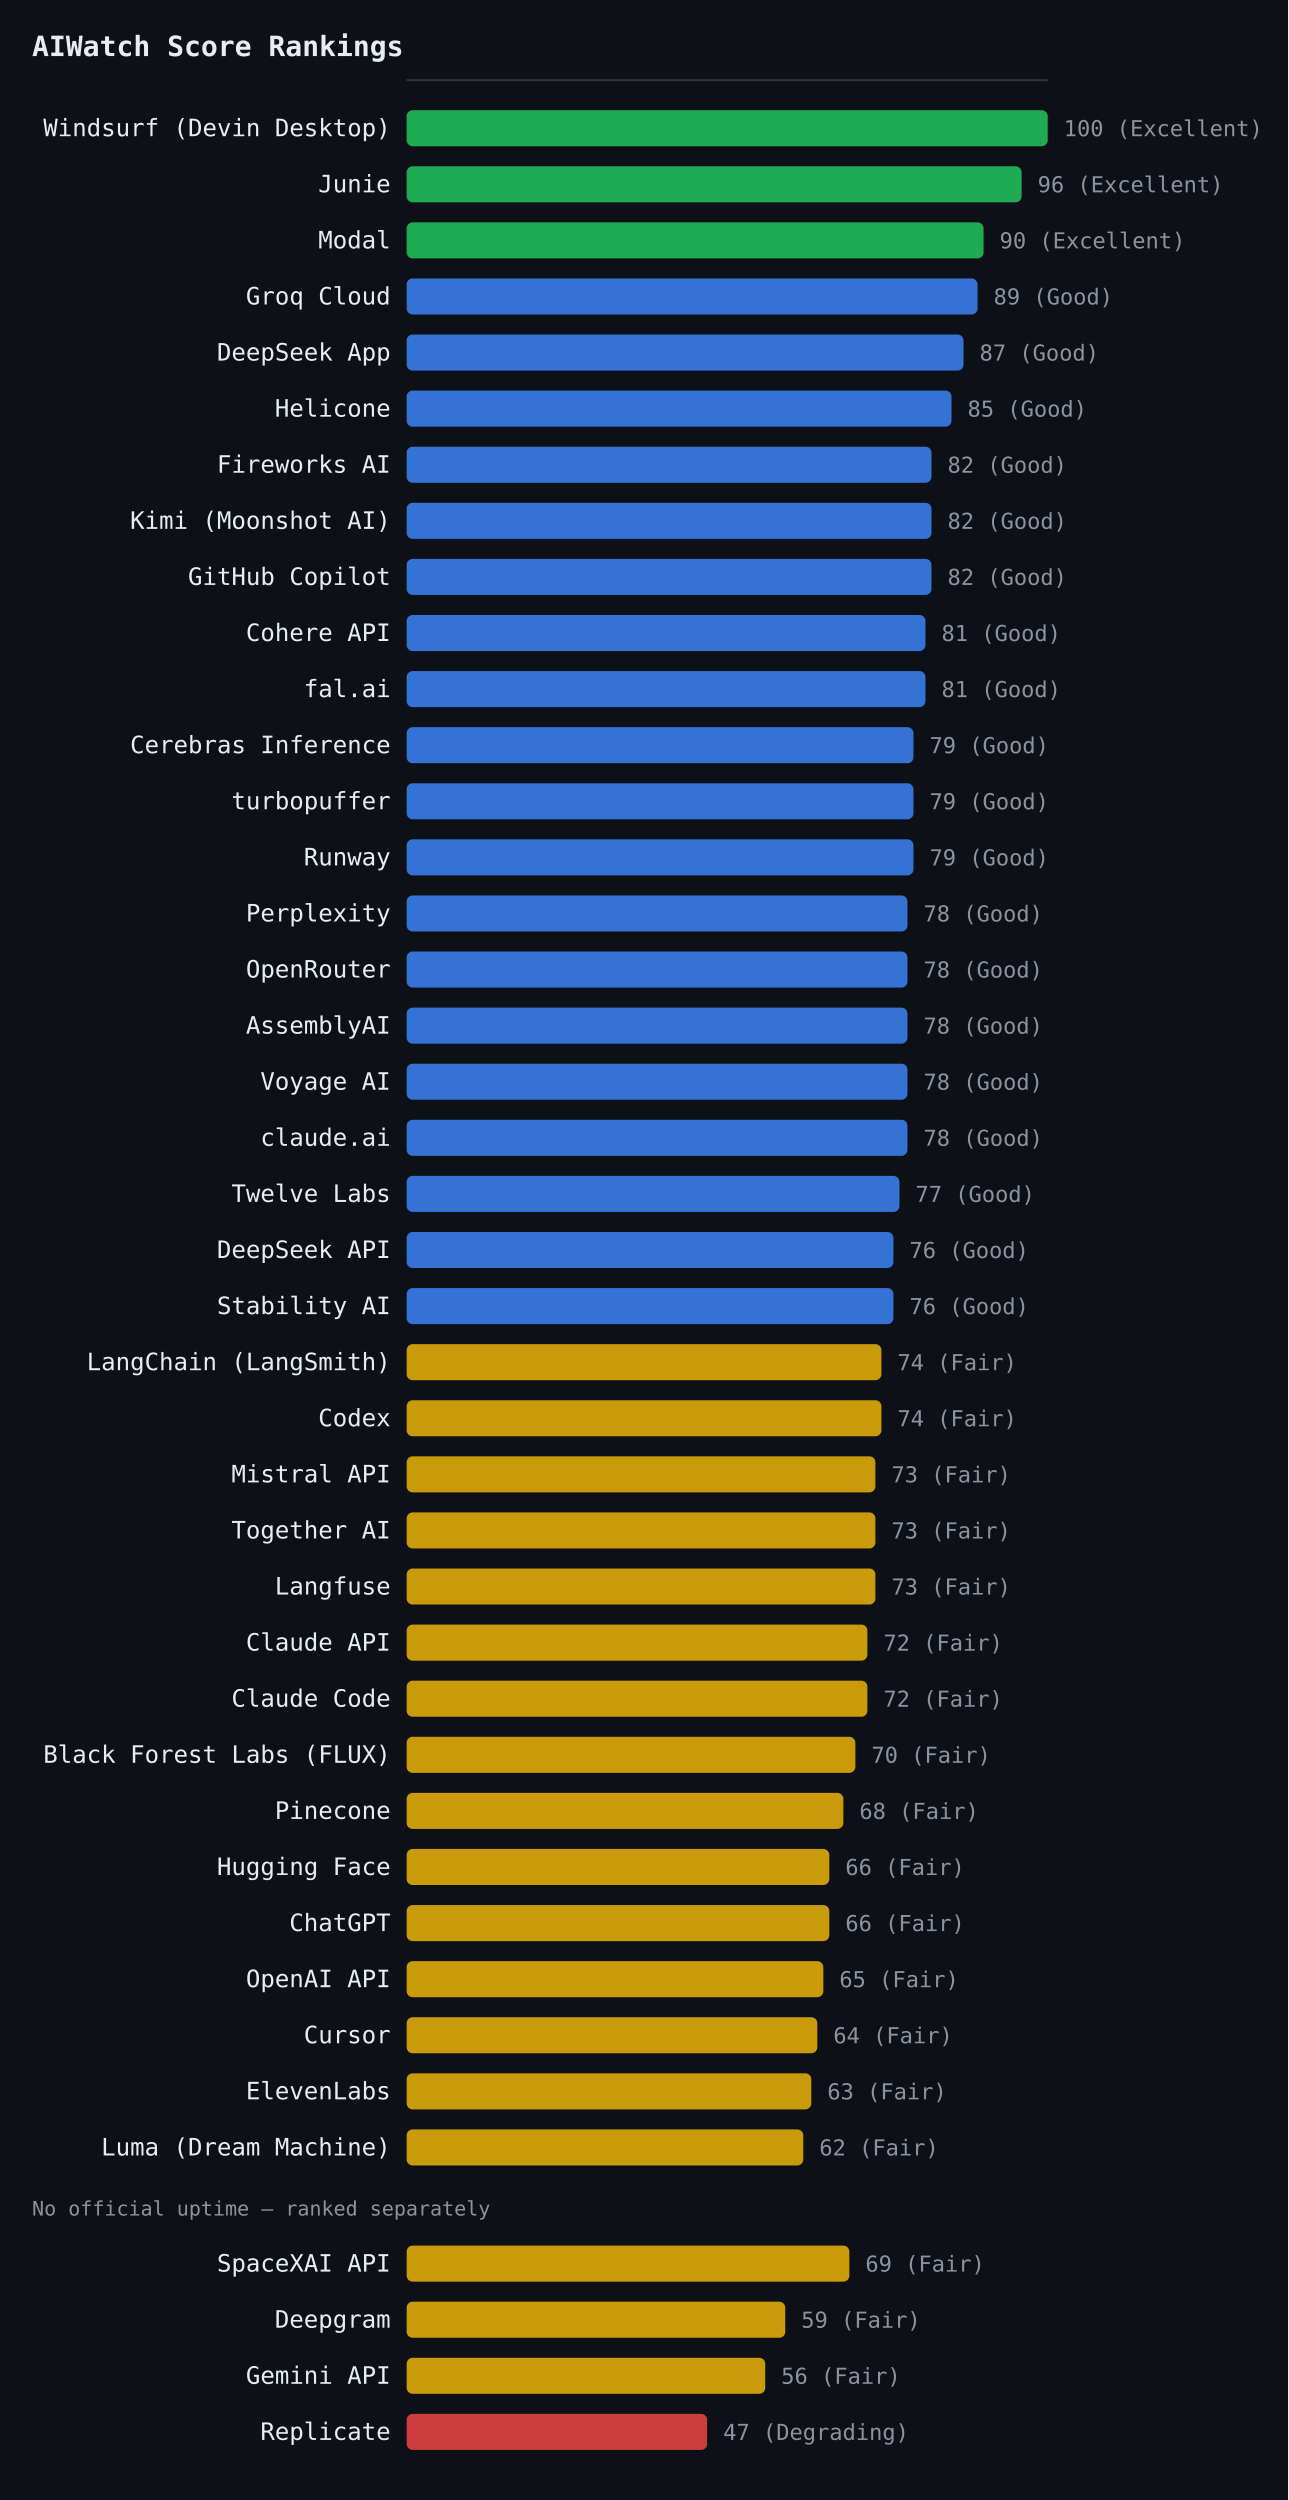
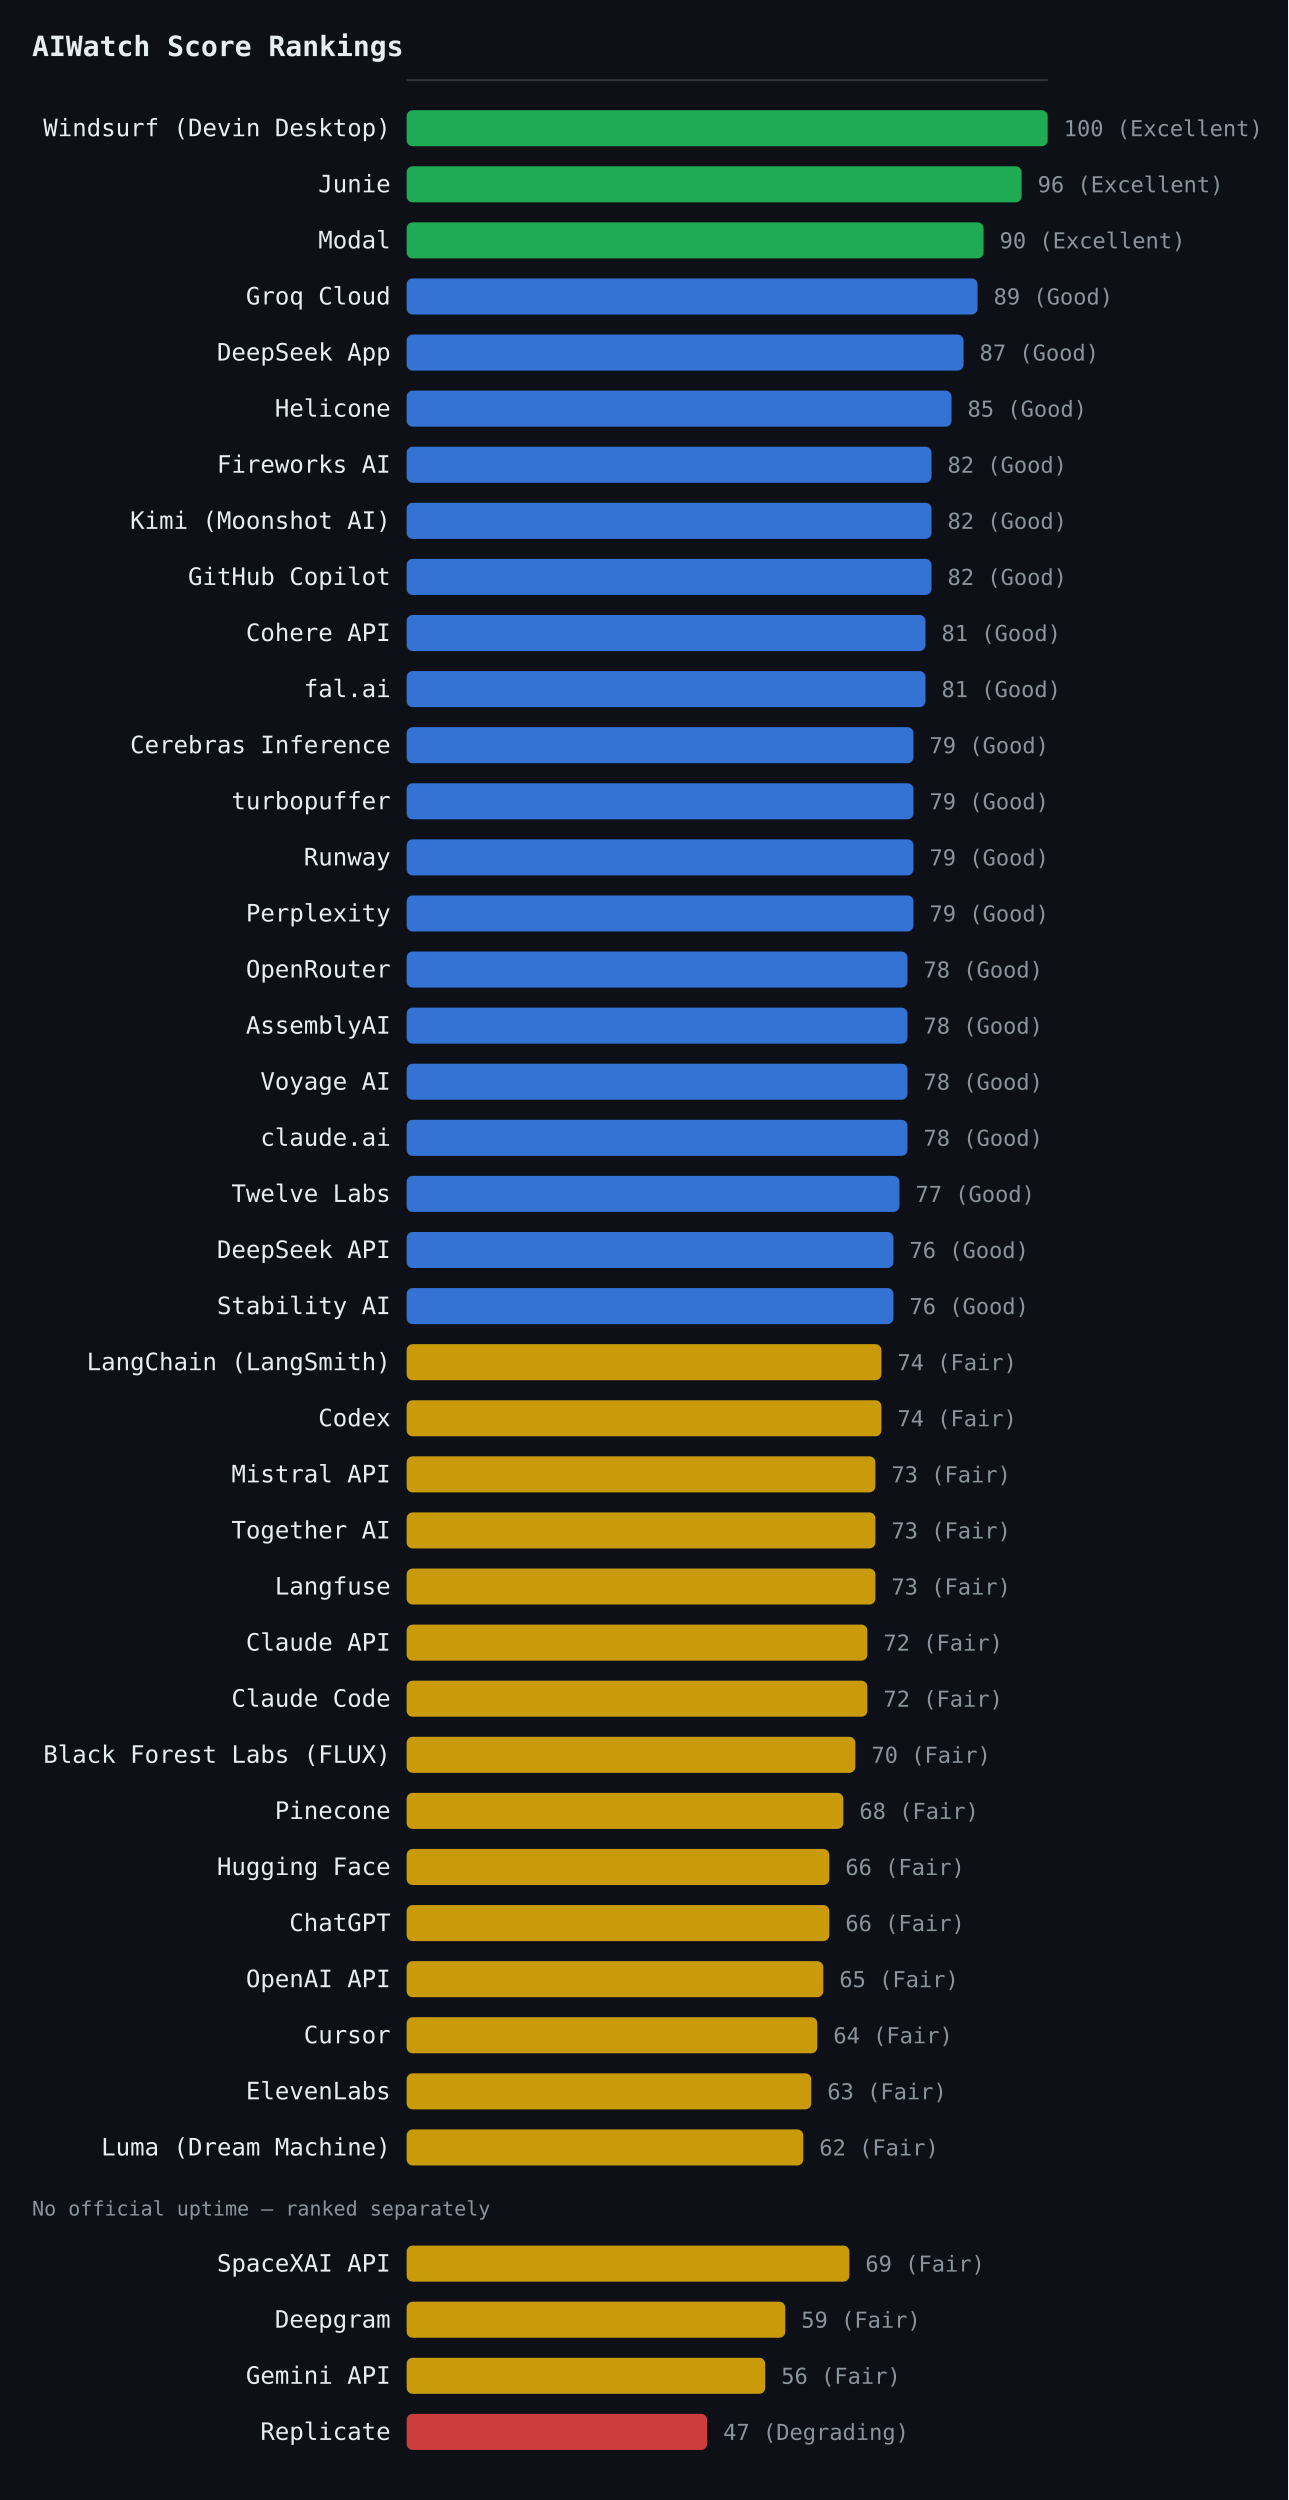
<svg xmlns="http://www.w3.org/2000/svg" viewBox="0 0 643 1248" width="643" height="1248">
  <style>
    .chart-bg { fill: #0d1117; }
    .chart-title { fill: #e6edf3; }
    .chart-text { fill: #e6edf3; }
    .chart-muted { fill: #8b949e; }
  </style>
  <rect class="chart-bg" width="100%" height="100%" fill="#0d1117" />
  <text x="16" y="28" fill="#e6edf3" font-size="14" font-weight="600" font-family="ui-monospace,monospace" class="chart-title">AIWatch Score Rankings</text>
  <line x1="203" y1="40" x2="523" y2="40" stroke="#30363d" stroke-width="1" />
  <text x="195" y="68" fill="#e6edf3" font-size="12" font-family="ui-monospace,monospace" text-anchor="end">Windsurf (Devin Desktop)</text>
  <rect x="203" y="55" width="320" height="18" rx="3" fill="#22c55e" opacity="0.85" />
  <text x="531" y="68" fill="#8b949e" font-size="11" font-family="ui-monospace,monospace">100  (Excellent)</text>
  <text x="195" y="96" fill="#e6edf3" font-size="12" font-family="ui-monospace,monospace" text-anchor="end">Junie</text>
  <rect x="203" y="83" width="307" height="18" rx="3" fill="#22c55e" opacity="0.85" />
  <text x="518" y="96" fill="#8b949e" font-size="11" font-family="ui-monospace,monospace">96  (Excellent)</text>
  <text x="195" y="124" fill="#e6edf3" font-size="12" font-family="ui-monospace,monospace" text-anchor="end">Modal</text>
  <rect x="203" y="111" width="288" height="18" rx="3" fill="#22c55e" opacity="0.85" />
  <text x="499" y="124" fill="#8b949e" font-size="11" font-family="ui-monospace,monospace">90  (Excellent)</text>
  <text x="195" y="152" fill="#e6edf3" font-size="12" font-family="ui-monospace,monospace" text-anchor="end">Groq Cloud</text>
  <rect x="203" y="139" width="285" height="18" rx="3" fill="#3b82f6" opacity="0.85" />
  <text x="496" y="152" fill="#8b949e" font-size="11" font-family="ui-monospace,monospace">89  (Good)</text>
  <text x="195" y="180" fill="#e6edf3" font-size="12" font-family="ui-monospace,monospace" text-anchor="end">DeepSeek App</text>
  <rect x="203" y="167" width="278" height="18" rx="3" fill="#3b82f6" opacity="0.85" />
  <text x="489" y="180" fill="#8b949e" font-size="11" font-family="ui-monospace,monospace">87  (Good)</text>
  <text x="195" y="208" fill="#e6edf3" font-size="12" font-family="ui-monospace,monospace" text-anchor="end">Helicone</text>
  <rect x="203" y="195" width="272" height="18" rx="3" fill="#3b82f6" opacity="0.85" />
  <text x="483" y="208" fill="#8b949e" font-size="11" font-family="ui-monospace,monospace">85  (Good)</text>
  <text x="195" y="236" fill="#e6edf3" font-size="12" font-family="ui-monospace,monospace" text-anchor="end">Fireworks AI</text>
  <rect x="203" y="223" width="262" height="18" rx="3" fill="#3b82f6" opacity="0.85" />
  <text x="473" y="236" fill="#8b949e" font-size="11" font-family="ui-monospace,monospace">82  (Good)</text>
  <text x="195" y="264" fill="#e6edf3" font-size="12" font-family="ui-monospace,monospace" text-anchor="end">Kimi (Moonshot AI)</text>
  <rect x="203" y="251" width="262" height="18" rx="3" fill="#3b82f6" opacity="0.85" />
  <text x="473" y="264" fill="#8b949e" font-size="11" font-family="ui-monospace,monospace">82  (Good)</text>
  <text x="195" y="292" fill="#e6edf3" font-size="12" font-family="ui-monospace,monospace" text-anchor="end">GitHub Copilot</text>
  <rect x="203" y="279" width="262" height="18" rx="3" fill="#3b82f6" opacity="0.85" />
  <text x="473" y="292" fill="#8b949e" font-size="11" font-family="ui-monospace,monospace">82  (Good)</text>
  <text x="195" y="320" fill="#e6edf3" font-size="12" font-family="ui-monospace,monospace" text-anchor="end">Cohere API</text>
  <rect x="203" y="307" width="259" height="18" rx="3" fill="#3b82f6" opacity="0.85" />
  <text x="470" y="320" fill="#8b949e" font-size="11" font-family="ui-monospace,monospace">81  (Good)</text>
  <text x="195" y="348" fill="#e6edf3" font-size="12" font-family="ui-monospace,monospace" text-anchor="end">fal.ai</text>
  <rect x="203" y="335" width="259" height="18" rx="3" fill="#3b82f6" opacity="0.85" />
  <text x="470" y="348" fill="#8b949e" font-size="11" font-family="ui-monospace,monospace">81  (Good)</text>
  <text x="195" y="376" fill="#e6edf3" font-size="12" font-family="ui-monospace,monospace" text-anchor="end">Cerebras Inference</text>
  <rect x="203" y="363" width="253" height="18" rx="3" fill="#3b82f6" opacity="0.85" />
  <text x="464" y="376" fill="#8b949e" font-size="11" font-family="ui-monospace,monospace">79  (Good)</text>
  <text x="195" y="404" fill="#e6edf3" font-size="12" font-family="ui-monospace,monospace" text-anchor="end">turbopuffer</text>
  <rect x="203" y="391" width="253" height="18" rx="3" fill="#3b82f6" opacity="0.85" />
  <text x="464" y="404" fill="#8b949e" font-size="11" font-family="ui-monospace,monospace">79  (Good)</text>
  <text x="195" y="432" fill="#e6edf3" font-size="12" font-family="ui-monospace,monospace" text-anchor="end">Runway</text>
  <rect x="203" y="419" width="253" height="18" rx="3" fill="#3b82f6" opacity="0.85" />
  <text x="464" y="432" fill="#8b949e" font-size="11" font-family="ui-monospace,monospace">79  (Good)</text>
  <text x="195" y="460" fill="#e6edf3" font-size="12" font-family="ui-monospace,monospace" text-anchor="end">Perplexity</text>
-   <rect x="203" y="447" width="250" height="18" rx="3" fill="#3b82f6" opacity="0.85" />
-   <text x="461" y="460" fill="#8b949e" font-size="11" font-family="ui-monospace,monospace">78  (Good)</text>
+   <rect x="203" y="447" width="253" height="18" rx="3" fill="#3b82f6" opacity="0.85" />
+   <text x="464" y="460" fill="#8b949e" font-size="11" font-family="ui-monospace,monospace">79  (Good)</text>
  <text x="195" y="488" fill="#e6edf3" font-size="12" font-family="ui-monospace,monospace" text-anchor="end">OpenRouter</text>
  <rect x="203" y="475" width="250" height="18" rx="3" fill="#3b82f6" opacity="0.85" />
  <text x="461" y="488" fill="#8b949e" font-size="11" font-family="ui-monospace,monospace">78  (Good)</text>
  <text x="195" y="516" fill="#e6edf3" font-size="12" font-family="ui-monospace,monospace" text-anchor="end">AssemblyAI</text>
  <rect x="203" y="503" width="250" height="18" rx="3" fill="#3b82f6" opacity="0.85" />
  <text x="461" y="516" fill="#8b949e" font-size="11" font-family="ui-monospace,monospace">78  (Good)</text>
  <text x="195" y="544" fill="#e6edf3" font-size="12" font-family="ui-monospace,monospace" text-anchor="end">Voyage AI</text>
  <rect x="203" y="531" width="250" height="18" rx="3" fill="#3b82f6" opacity="0.85" />
  <text x="461" y="544" fill="#8b949e" font-size="11" font-family="ui-monospace,monospace">78  (Good)</text>
  <text x="195" y="572" fill="#e6edf3" font-size="12" font-family="ui-monospace,monospace" text-anchor="end">claude.ai</text>
  <rect x="203" y="559" width="250" height="18" rx="3" fill="#3b82f6" opacity="0.85" />
  <text x="461" y="572" fill="#8b949e" font-size="11" font-family="ui-monospace,monospace">78  (Good)</text>
  <text x="195" y="600" fill="#e6edf3" font-size="12" font-family="ui-monospace,monospace" text-anchor="end">Twelve Labs</text>
  <rect x="203" y="587" width="246" height="18" rx="3" fill="#3b82f6" opacity="0.85" />
  <text x="457" y="600" fill="#8b949e" font-size="11" font-family="ui-monospace,monospace">77  (Good)</text>
  <text x="195" y="628" fill="#e6edf3" font-size="12" font-family="ui-monospace,monospace" text-anchor="end">DeepSeek API</text>
  <rect x="203" y="615" width="243" height="18" rx="3" fill="#3b82f6" opacity="0.85" />
  <text x="454" y="628" fill="#8b949e" font-size="11" font-family="ui-monospace,monospace">76  (Good)</text>
  <text x="195" y="656" fill="#e6edf3" font-size="12" font-family="ui-monospace,monospace" text-anchor="end">Stability AI</text>
  <rect x="203" y="643" width="243" height="18" rx="3" fill="#3b82f6" opacity="0.85" />
  <text x="454" y="656" fill="#8b949e" font-size="11" font-family="ui-monospace,monospace">76  (Good)</text>
  <text x="195" y="684" fill="#e6edf3" font-size="12" font-family="ui-monospace,monospace" text-anchor="end">LangChain (LangSmith)</text>
  <rect x="203" y="671" width="237" height="18" rx="3" fill="#eab308" opacity="0.85" />
  <text x="448" y="684" fill="#8b949e" font-size="11" font-family="ui-monospace,monospace">74  (Fair)</text>
  <text x="195" y="712" fill="#e6edf3" font-size="12" font-family="ui-monospace,monospace" text-anchor="end">Codex</text>
  <rect x="203" y="699" width="237" height="18" rx="3" fill="#eab308" opacity="0.85" />
  <text x="448" y="712" fill="#8b949e" font-size="11" font-family="ui-monospace,monospace">74  (Fair)</text>
  <text x="195" y="740" fill="#e6edf3" font-size="12" font-family="ui-monospace,monospace" text-anchor="end">Mistral API</text>
  <rect x="203" y="727" width="234" height="18" rx="3" fill="#eab308" opacity="0.85" />
  <text x="445" y="740" fill="#8b949e" font-size="11" font-family="ui-monospace,monospace">73  (Fair)</text>
  <text x="195" y="768" fill="#e6edf3" font-size="12" font-family="ui-monospace,monospace" text-anchor="end">Together AI</text>
  <rect x="203" y="755" width="234" height="18" rx="3" fill="#eab308" opacity="0.85" />
  <text x="445" y="768" fill="#8b949e" font-size="11" font-family="ui-monospace,monospace">73  (Fair)</text>
  <text x="195" y="796" fill="#e6edf3" font-size="12" font-family="ui-monospace,monospace" text-anchor="end">Langfuse</text>
  <rect x="203" y="783" width="234" height="18" rx="3" fill="#eab308" opacity="0.85" />
  <text x="445" y="796" fill="#8b949e" font-size="11" font-family="ui-monospace,monospace">73  (Fair)</text>
  <text x="195" y="824" fill="#e6edf3" font-size="12" font-family="ui-monospace,monospace" text-anchor="end">Claude API</text>
  <rect x="203" y="811" width="230" height="18" rx="3" fill="#eab308" opacity="0.85" />
  <text x="441" y="824" fill="#8b949e" font-size="11" font-family="ui-monospace,monospace">72  (Fair)</text>
  <text x="195" y="852" fill="#e6edf3" font-size="12" font-family="ui-monospace,monospace" text-anchor="end">Claude Code</text>
  <rect x="203" y="839" width="230" height="18" rx="3" fill="#eab308" opacity="0.85" />
  <text x="441" y="852" fill="#8b949e" font-size="11" font-family="ui-monospace,monospace">72  (Fair)</text>
  <text x="195" y="880" fill="#e6edf3" font-size="12" font-family="ui-monospace,monospace" text-anchor="end">Black Forest Labs (FLUX)</text>
  <rect x="203" y="867" width="224" height="18" rx="3" fill="#eab308" opacity="0.85" />
  <text x="435" y="880" fill="#8b949e" font-size="11" font-family="ui-monospace,monospace">70  (Fair)</text>
  <text x="195" y="908" fill="#e6edf3" font-size="12" font-family="ui-monospace,monospace" text-anchor="end">Pinecone</text>
  <rect x="203" y="895" width="218" height="18" rx="3" fill="#eab308" opacity="0.85" />
  <text x="429" y="908" fill="#8b949e" font-size="11" font-family="ui-monospace,monospace">68  (Fair)</text>
  <text x="195" y="936" fill="#e6edf3" font-size="12" font-family="ui-monospace,monospace" text-anchor="end">Hugging Face</text>
  <rect x="203" y="923" width="211" height="18" rx="3" fill="#eab308" opacity="0.85" />
  <text x="422" y="936" fill="#8b949e" font-size="11" font-family="ui-monospace,monospace">66  (Fair)</text>
  <text x="195" y="964" fill="#e6edf3" font-size="12" font-family="ui-monospace,monospace" text-anchor="end">ChatGPT</text>
  <rect x="203" y="951" width="211" height="18" rx="3" fill="#eab308" opacity="0.85" />
  <text x="422" y="964" fill="#8b949e" font-size="11" font-family="ui-monospace,monospace">66  (Fair)</text>
  <text x="195" y="992" fill="#e6edf3" font-size="12" font-family="ui-monospace,monospace" text-anchor="end">OpenAI API</text>
  <rect x="203" y="979" width="208" height="18" rx="3" fill="#eab308" opacity="0.85" />
  <text x="419" y="992" fill="#8b949e" font-size="11" font-family="ui-monospace,monospace">65  (Fair)</text>
  <text x="195" y="1020" fill="#e6edf3" font-size="12" font-family="ui-monospace,monospace" text-anchor="end">Cursor</text>
  <rect x="203" y="1007" width="205" height="18" rx="3" fill="#eab308" opacity="0.85" />
  <text x="416" y="1020" fill="#8b949e" font-size="11" font-family="ui-monospace,monospace">64  (Fair)</text>
  <text x="195" y="1048" fill="#e6edf3" font-size="12" font-family="ui-monospace,monospace" text-anchor="end">ElevenLabs</text>
  <rect x="203" y="1035" width="202" height="18" rx="3" fill="#eab308" opacity="0.85" />
  <text x="413" y="1048" fill="#8b949e" font-size="11" font-family="ui-monospace,monospace">63  (Fair)</text>
  <text x="195" y="1076" fill="#e6edf3" font-size="12" font-family="ui-monospace,monospace" text-anchor="end">Luma (Dream Machine)</text>
  <rect x="203" y="1063" width="198" height="18" rx="3" fill="#eab308" opacity="0.85" />
  <text x="409" y="1076" fill="#8b949e" font-size="11" font-family="ui-monospace,monospace">62  (Fair)</text>
  <text x="16" y="1106" fill="#8b949e" font-size="10" font-family="ui-monospace,monospace">No official uptime — ranked separately</text>
  <text x="195" y="1134" fill="#e6edf3" font-size="12" font-family="ui-monospace,monospace" text-anchor="end">SpaceXAI API</text>
  <rect x="203" y="1121" width="221" height="18" rx="3" fill="#eab308" opacity="0.85" />
  <text x="432" y="1134" fill="#8b949e" font-size="11" font-family="ui-monospace,monospace">69  (Fair)</text>
  <text x="195" y="1162" fill="#e6edf3" font-size="12" font-family="ui-monospace,monospace" text-anchor="end">Deepgram</text>
  <rect x="203" y="1149" width="189" height="18" rx="3" fill="#eab308" opacity="0.85" />
  <text x="400" y="1162" fill="#8b949e" font-size="11" font-family="ui-monospace,monospace">59  (Fair)</text>
  <text x="195" y="1190" fill="#e6edf3" font-size="12" font-family="ui-monospace,monospace" text-anchor="end">Gemini API</text>
  <rect x="203" y="1177" width="179" height="18" rx="3" fill="#eab308" opacity="0.85" />
  <text x="390" y="1190" fill="#8b949e" font-size="11" font-family="ui-monospace,monospace">56  (Fair)</text>
  <text x="195" y="1218" fill="#e6edf3" font-size="12" font-family="ui-monospace,monospace" text-anchor="end">Replicate</text>
  <rect x="203" y="1205" width="150" height="18" rx="3" fill="#ef4444" opacity="0.85" />
  <text x="361" y="1218" fill="#8b949e" font-size="11" font-family="ui-monospace,monospace">47  (Degrading)</text>
</svg>
